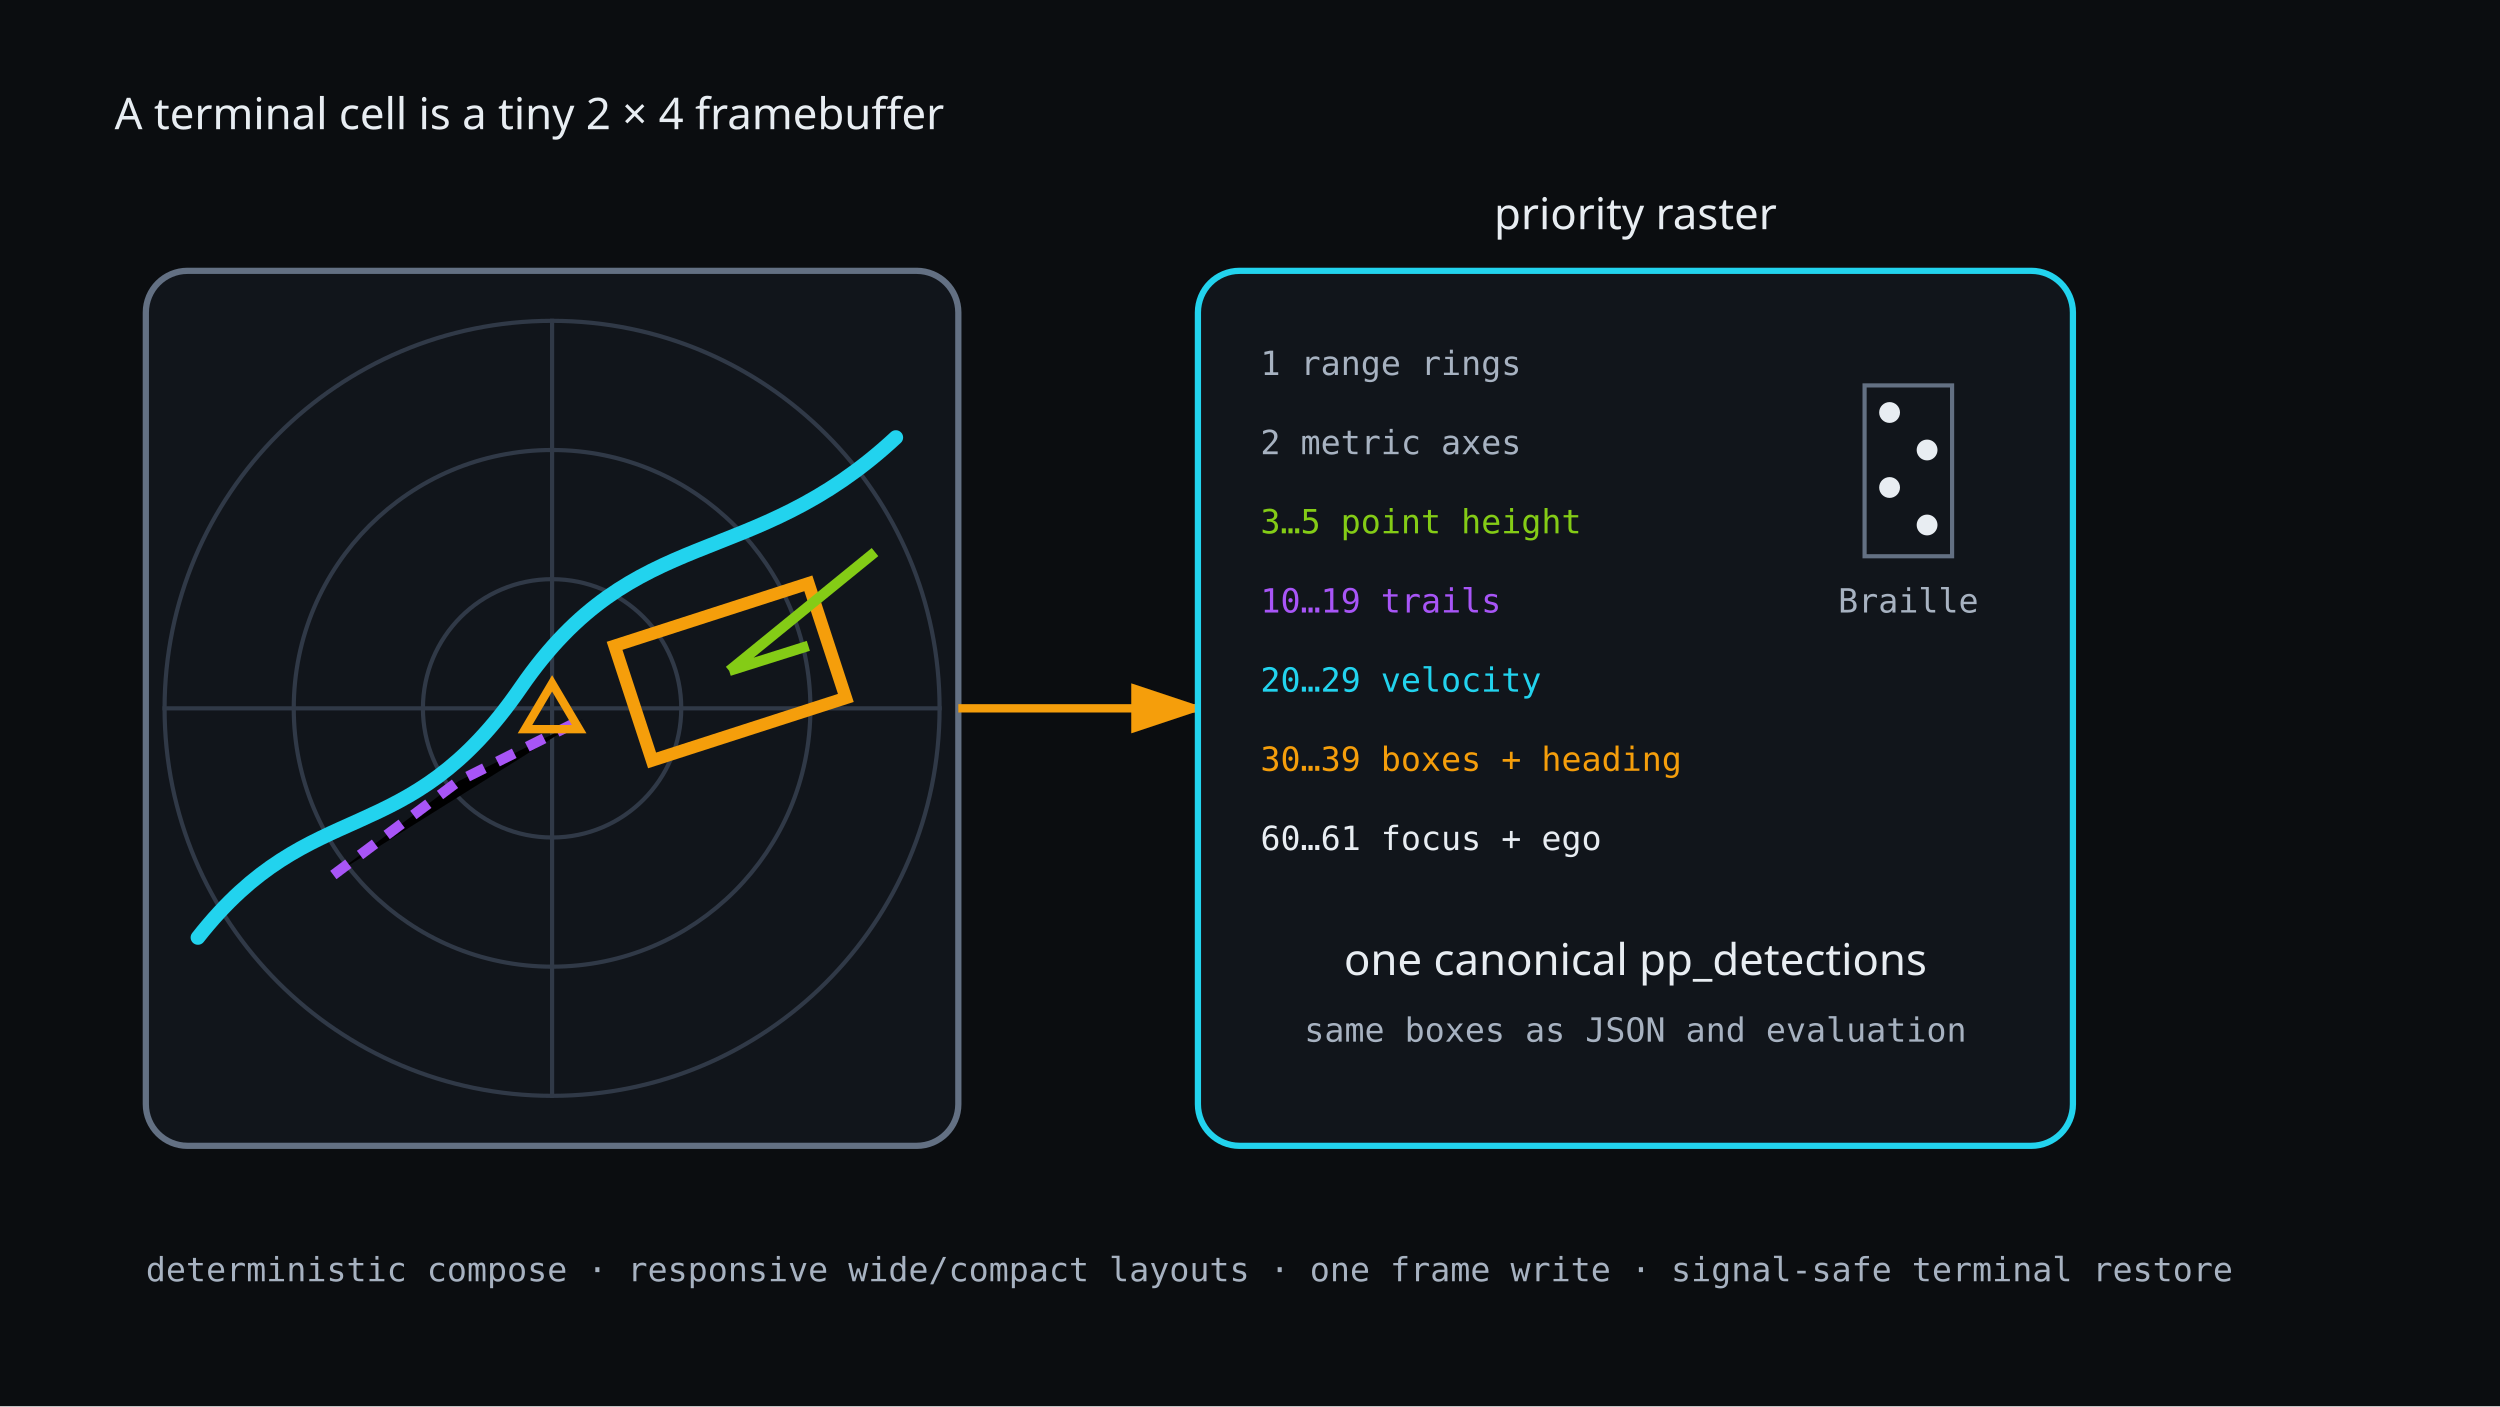
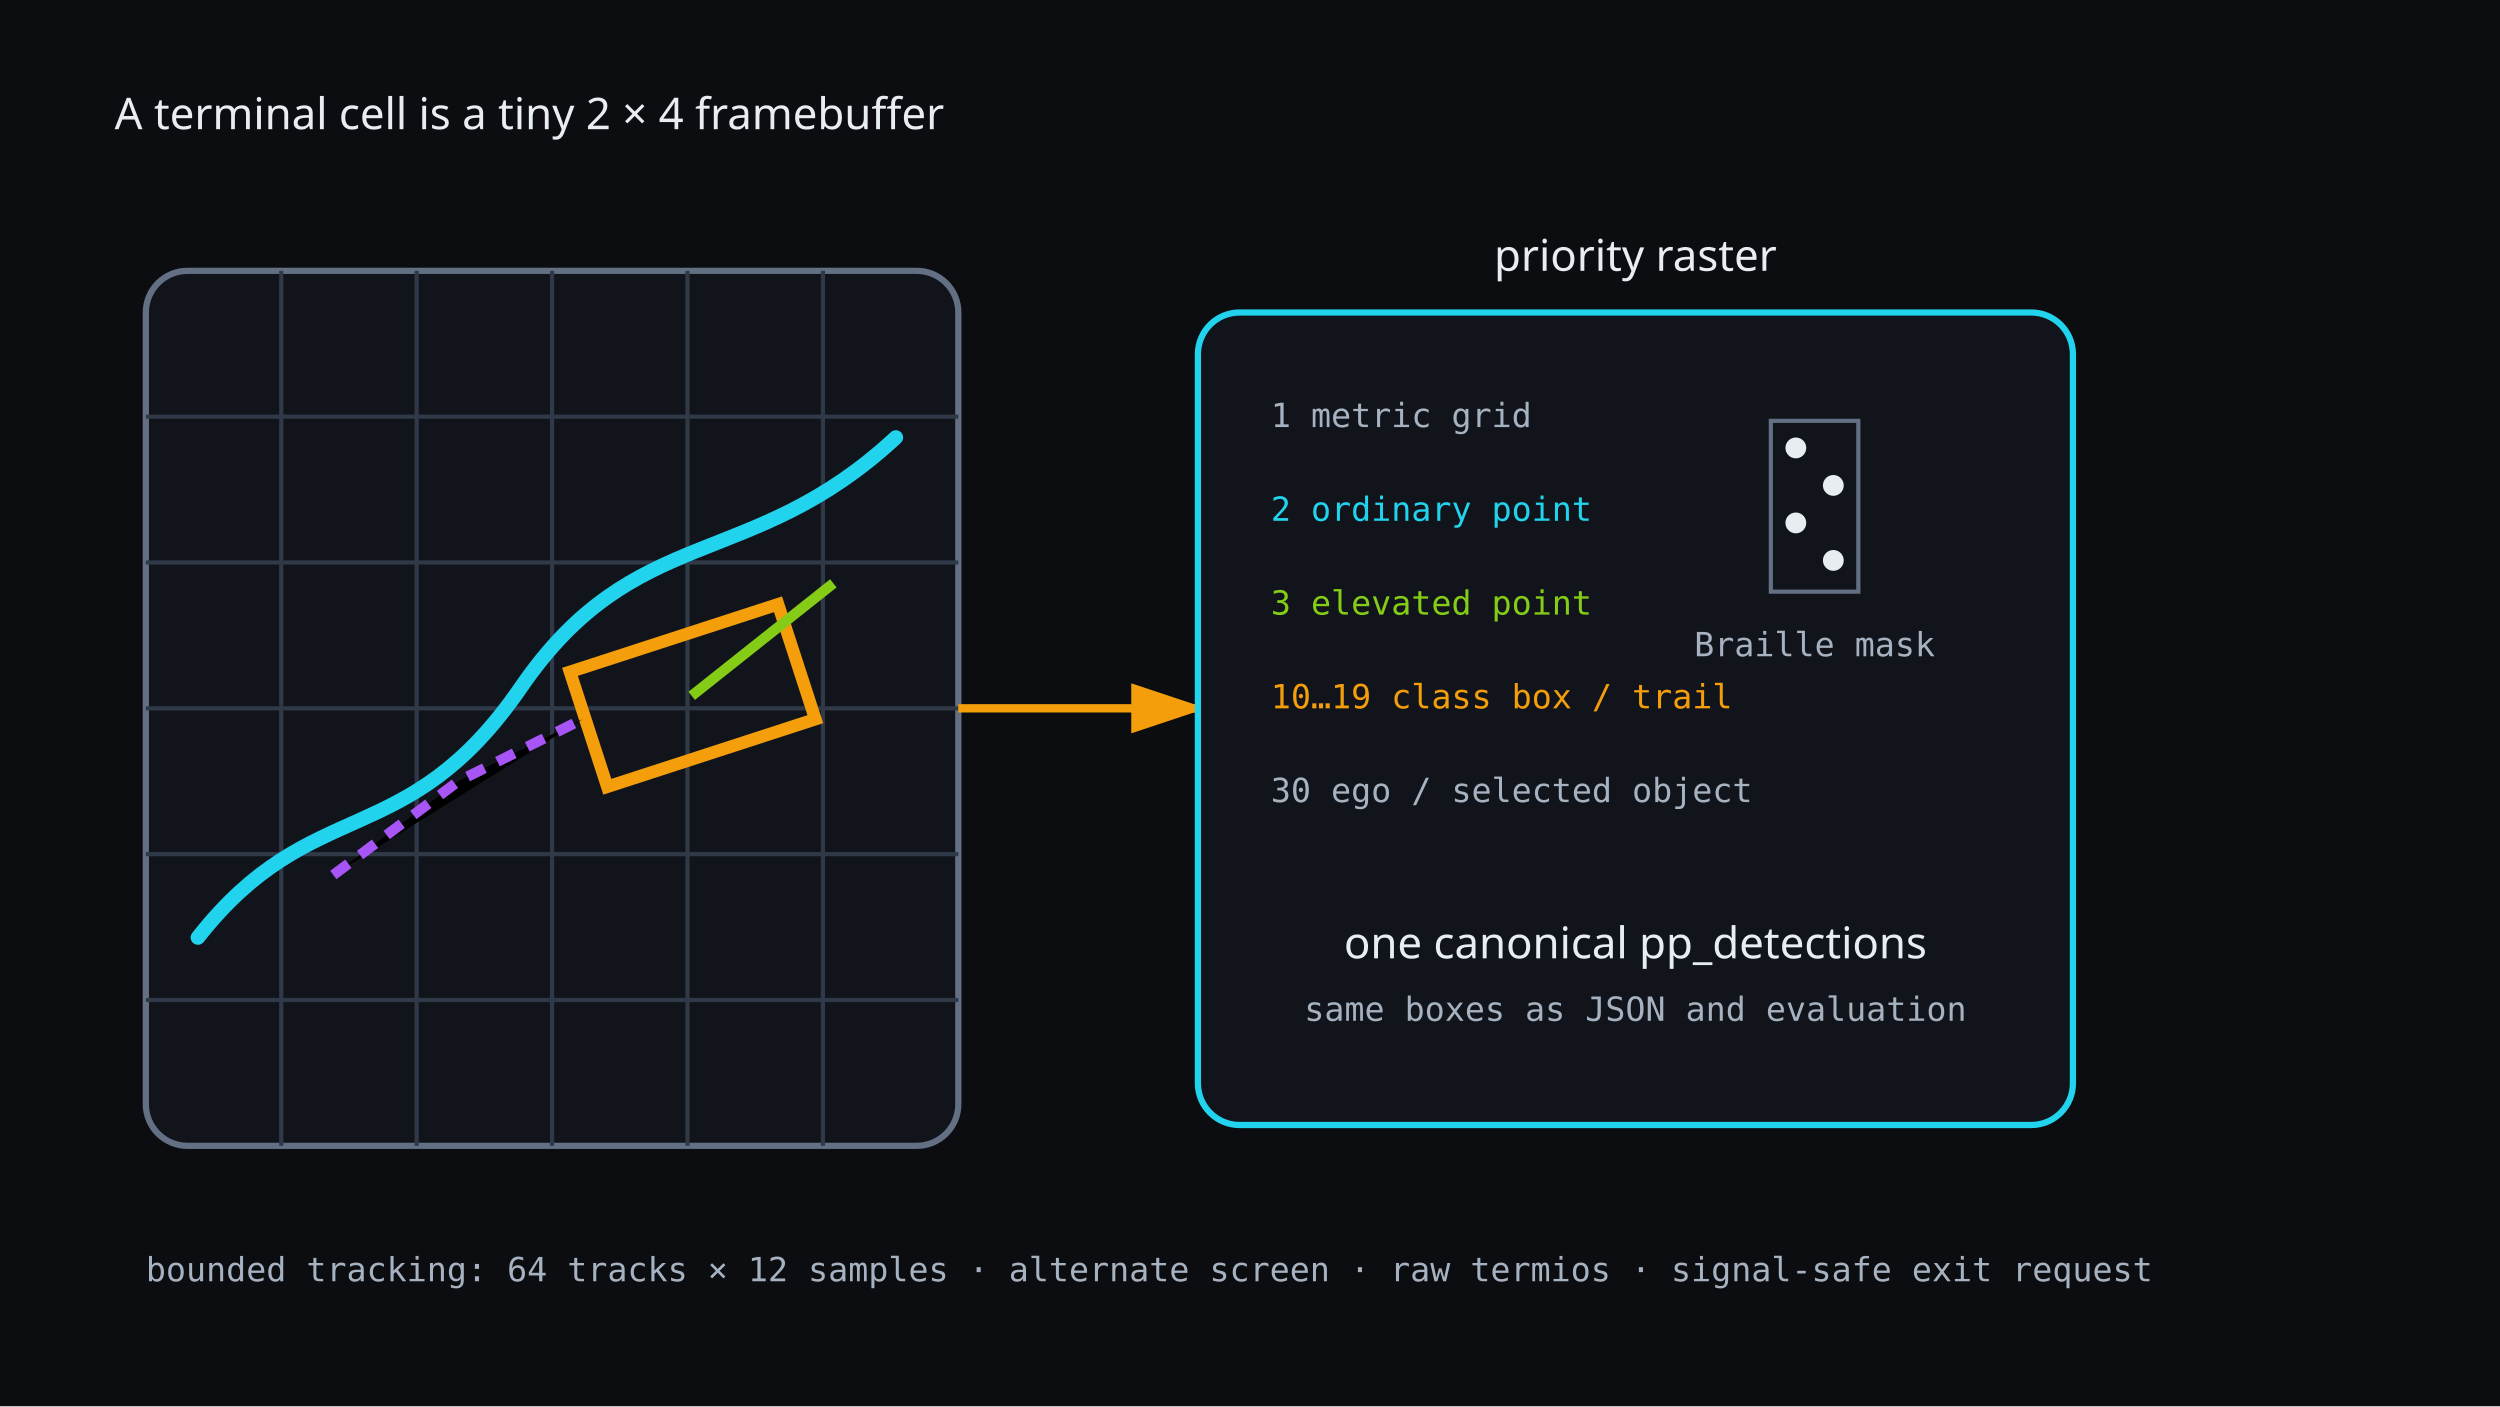
<svg xmlns="http://www.w3.org/2000/svg" viewBox="0 0 1200 675" role="img">
  <defs>
    <marker id="a" markerWidth="10" markerHeight="10" refX="8" refY="3" orient="auto">
      <path d="M0 0L9 3 0 6Z" fill="#f59e0b" />
    </marker>
    <style>.t{fill:#e8edf2;font:21px system-ui}.m{fill:#a7b2c1;font:16px ui-monospace,monospace}.a{stroke:#f59e0b;stroke-width:4;fill:none;marker-end:url(#a)}</style>
  </defs>
  <rect width="1200" height="675" fill="#0b0d10" />
  <text x="55" y="62" class="t" font-size="30">A terminal cell is a tiny 2 × 4 framebuffer</text>
  <g transform="translate(70 130)">
    <rect width="390" height="420" rx="20" fill="#11151b" stroke="#637083" stroke-width="3" />
-     <g fill="none" stroke="#303947" stroke-width="2">
-       <circle cx="195" cy="210" r="62" />
-       <circle cx="195" cy="210" r="124" />
-       <circle cx="195" cy="210" r="186" />
-       <path d="M8 210H382M195 23V397" />
+     <g stroke="#303947" stroke-width="2">
+       <path d="M65 0V420M130 0V420M195 0V420M260 0V420M325 0V420M0 70H390M0 140H390M0 210H390M0 280H390M0 350H390" />
    </g>
    <path d="M25 320C80 250 125 280 180 200S290 145 360 80" stroke="#22d3ee" stroke-width="7" fill="none" stroke-linecap="round" />
+     <rect x="210" y="175" width="105" height="58" transform="rotate(-18 262 204)" fill="none" stroke="#f59e0b" stroke-width="6" />
+     <path d="M262 204L330 150" stroke="#84cc16" stroke-width="5" />
    <path d="M90 290L150 245L210 215" stroke="#a855f7" stroke-width="5" stroke-dasharray="9 7" />
-     <path d="M225 180L318 150L336 205L243 235Z" fill="none" stroke="#f59e0b" stroke-width="6" />
-     <path d="M280 192L318 180M280 192L350 135" stroke="#84cc16" stroke-width="5" />
-     <path d="M195 198L208 220L182 220Z" fill="none" stroke="#f59e0b" stroke-width="4" />
  </g>
  <path d="M460 340H575" class="a" />
-   <g transform="translate(575 130)">
+   <g transform="translate(575 150)">
    <text x="210" y="-20" text-anchor="middle" class="t">priority raster</text>
-     <rect width="420" height="420" rx="20" fill="#11151b" stroke="#22d3ee" stroke-width="3" />
+     <rect width="420" height="390" rx="20" fill="#11151b" stroke="#22d3ee" stroke-width="3" />
    <g class="m">
-       <text x="30" y="50">1       range rings</text>
-       <text x="30" y="88">2       metric axes</text>
-       <text x="30" y="126" fill="#84cc16">3…5     point height</text>
-       <text x="30" y="164" fill="#a855f7">10…19   trails</text>
-       <text x="30" y="202" fill="#22d3ee">20…29   velocity</text>
-       <text x="30" y="240" fill="#f59e0b">30…39   boxes + heading</text>
-       <text x="30" y="278" fill="#e8edf2">60…61   focus + ego</text>
+       <text x="35" y="55">1  metric grid</text>
+       <text x="35" y="100" fill="#22d3ee">2  ordinary point</text>
+       <text x="35" y="145" fill="#84cc16">3  elevated point</text>
+       <text x="35" y="190" fill="#f59e0b">10…19  class box / trail</text>
+       <text x="35" y="235">30  ego / selected object</text>
    </g>
-     <rect x="320" y="55" width="42" height="82" fill="none" stroke="#637083" stroke-width="2" />
+     <rect x="275" y="52" width="42" height="82" fill="none" stroke="#637083" stroke-width="2" />
    <g fill="#e8edf2">
-       <circle cx="332" cy="68" r="5" />
-       <circle cx="350" cy="86" r="5" />
-       <circle cx="332" cy="104" r="5" />
-       <circle cx="350" cy="122" r="5" />
+       <circle cx="287" cy="65" r="5" />
+       <circle cx="305" cy="83" r="5" />
+       <circle cx="287" cy="101" r="5" />
+       <circle cx="305" cy="119" r="5" />
    </g>
-     <text x="341" y="164" text-anchor="middle" class="m">Braille</text>
-     <text x="210" y="338" text-anchor="middle" class="t">one canonical pp_detections</text>
-     <text x="210" y="370" text-anchor="middle" class="m">same boxes as JSON and evaluation</text>
+     <text x="296" y="165" text-anchor="middle" class="m">Braille mask</text>
+     <text x="210" y="310" text-anchor="middle" class="t">one canonical pp_detections</text>
+     <text x="210" y="340" text-anchor="middle" class="m">same boxes as JSON and evaluation</text>
  </g>
-   <text x="70" y="615" class="m">deterministic compose · responsive wide/compact layouts · one frame write · signal-safe terminal restore</text>
+   <text x="70" y="615" class="m">bounded tracking: 64 tracks × 12 samples · alternate screen · raw termios · signal-safe exit request</text>
</svg>
